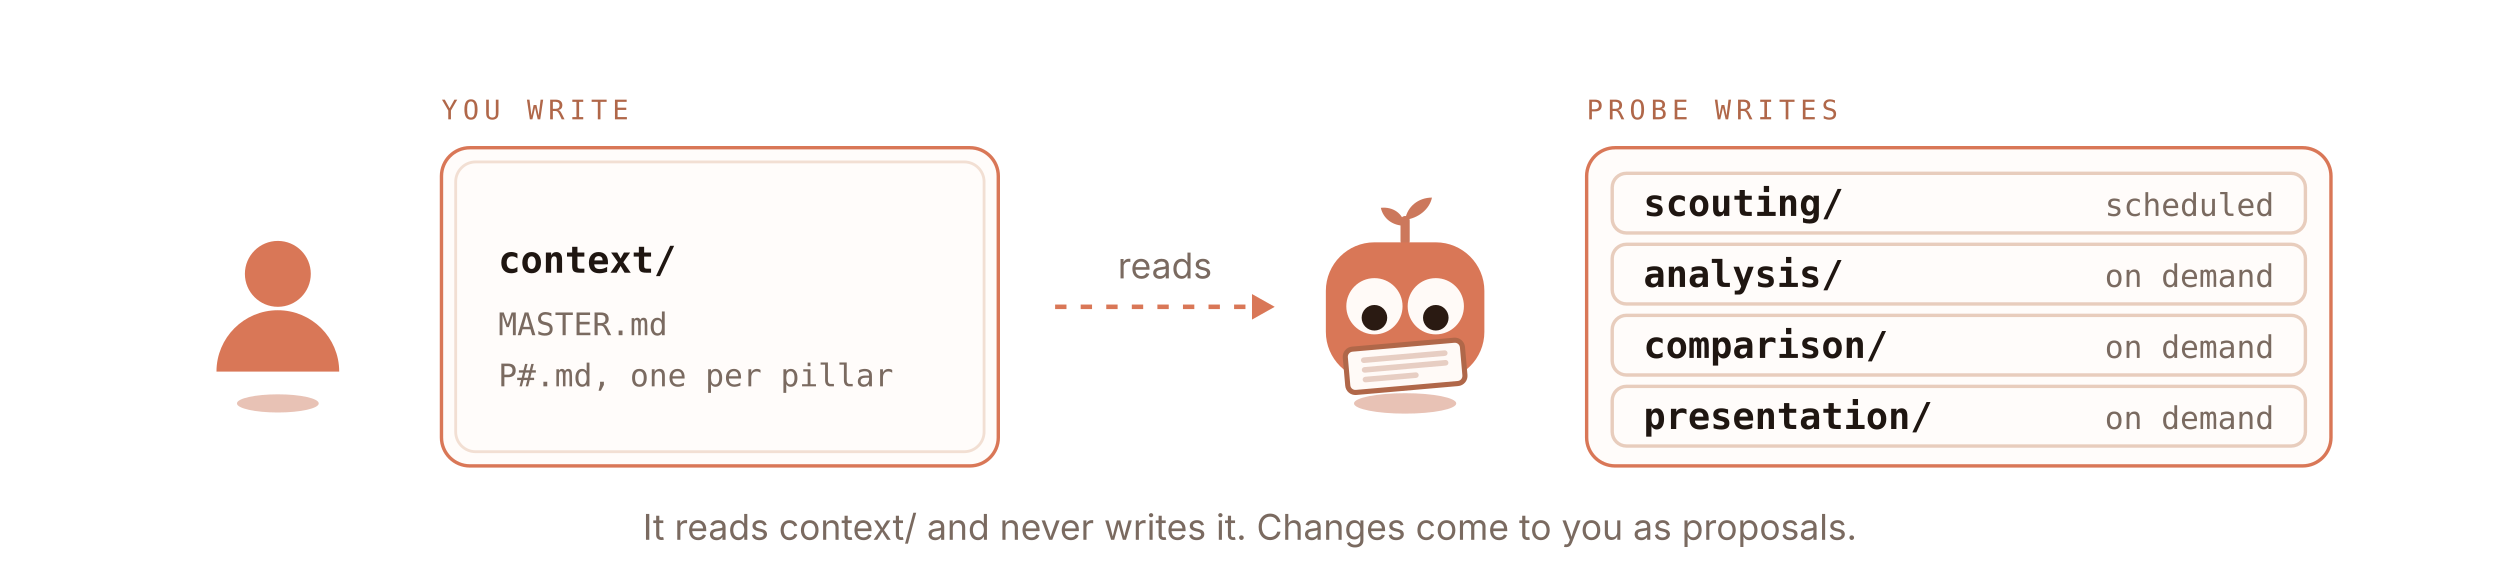
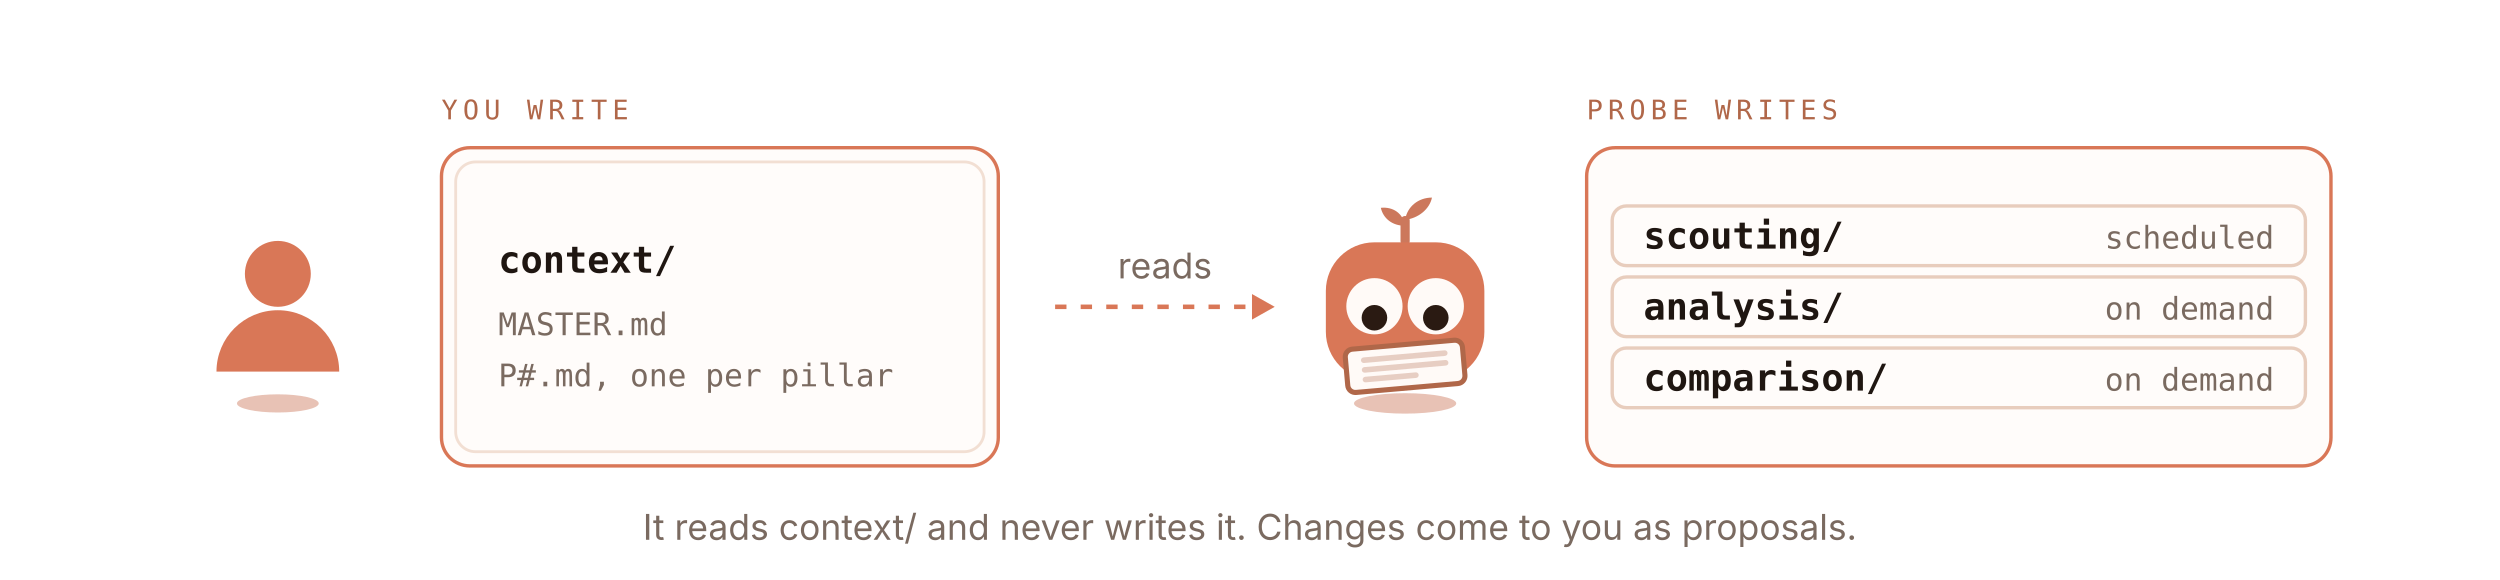
- <svg xmlns="http://www.w3.org/2000/svg" width="880" height="204" viewBox="0 0 880 204" role="img" aria-label="Who writes what: you write context/, and PROBE reads it and writes scouting/, analysis/, comparison/ and presentation/. Changes to context/ come to you as proposals.">
+ <svg xmlns="http://www.w3.org/2000/svg" width="880" height="204" viewBox="0 0 880 204" role="img" aria-label="Who writes what: you write context/, and PROBE reads it and writes scouting/, analysis/ and comparison/. Changes to context/ come to you as proposals.">
  <style>
    .hull   { fill: #D97757; }
    .iris   { fill: #FFFAF7; }
    .pupil  { fill: #2A1A12; }
    .stem   { stroke: #CC785C; stroke-width: 3.6; stroke-linecap: round; fill: none; }
    .leaf   { fill: #CC785C; }
    .page   { fill: #FFFAF7; stroke: #B06749; stroke-width: 2; }
    .line   { fill: #B06749; opacity: .3; }
    .shadow { fill: #CC785C; opacity: .45; }
    .dim    { fill: #C4B6AE; }
    .dimst  { stroke: #B3A49B; stroke-width: 3.6; stroke-linecap: round; fill: none; }
    .dimbe  { fill: #B3A49B; }
    .cross  { fill: none; stroke: #6B5A50; stroke-width: 3.2; stroke-linecap: round; }
    .mug    { fill: #FFFAF7; stroke: #B06749; stroke-width: 2; stroke-linejoin: round; }
    .handle { fill: none; stroke: #B06749; stroke-width: 2.4; stroke-linecap: round; }
    .brew   { fill: #B06749; }
    .steam  { fill: none; stroke: #CC785C; stroke-width: 2.2; stroke-linecap: round; opacity: 0; }
    .rig    { animation: bob 3.4s ease-in-out infinite; }
    .sprout { transform-box: view-box; transform-origin: 48px 27px;
              animation: sway 3.2s ease-in-out infinite; }
    .lid    { transform-box: fill-box; transform-origin: 50% 50%;
              animation: blink 7s ease-in-out infinite; }
    .readp  { animation: read 3.6s ease-in-out infinite; }
    .l1     { animation: lit 4.8s ease-in-out infinite; }
    .l2     { animation: lit 4.8s ease-in-out 1.6s infinite; }
    .l3     { animation: lit 4.8s ease-in-out 3.2s infinite; }
    .s1     { animation: steam 3.8s ease-in-out infinite; }
    .s2     { animation: steam 3.8s ease-in-out 1.9s infinite; }
    .breathe { animation: breathe 4.6s ease-in-out infinite; }
    .drift  { transform-box: fill-box; transform-origin: 50% 100%;
              animation: drift 4.6s ease-in-out infinite; }
    @keyframes bob   { 0%, 100% { transform: translateY(0); } 50% { transform: translateY(-3px); } }
    @keyframes sway  { 0%, 100% { transform: rotate(-5deg); } 50% { transform: rotate(5deg); } }
    @keyframes blink { 0%, 44%, 50%, 100% { transform: scaleY(1); } 47% { transform: scaleY(.08); } }
    @keyframes read  { 0% { transform: translateX(-2.4px); } 72% { transform: translateX(2.4px); }
                       86%, 100% { transform: translateX(-2.4px); } }
    @keyframes lit   { 0%, 28% { opacity: .95; } 34%, 100% { opacity: .3; } }
    @keyframes steam { 0% { opacity: 0; transform: translateY(2px); } 30%, 55% { opacity: .7; }
                       100% { opacity: 0; transform: translateY(-6px); } }
    @keyframes drift { 0%, 100% { transform: rotate(-3deg); } 50% { transform: rotate(3deg); } }
    @keyframes breathe { 0%, 100% { transform: translateY(0); } 50% { transform: translateY(-1.6px); } }

    .mine  { fill: #FFFCFA; stroke: #D97757; stroke-width: 1.2; }
    .matte { fill: none; stroke: #F2DFD3; stroke-width: 1; }
    .row   { fill: #FFFCFA; stroke: #E8CDBD; stroke-width: 1.2; }
    .eb    { fill: #B06749; font: 9.5px ui-monospace, SFMono-Regular, 'SF Mono', Menlo, Consolas, monospace; letter-spacing: 1.8px; }
    .p     { fill: #1F1611; font: 700 13px ui-monospace, SFMono-Regular, 'SF Mono', Menlo, Consolas, monospace; }
    .ps    { fill: #7A6A60; font: 11px ui-monospace, SFMono-Regular, 'SF Mono', Menlo, Consolas, monospace; }
    .note  { fill: #7A6A60; font: 12.5px system-ui, -apple-system, 'Segoe UI', 'Apple SD Gothic Neo', 'Noto Sans KR', sans-serif; }
    .wire  { fill: none; stroke: #D97757; stroke-width: 1.6; stroke-dasharray: 4 5;
             animation: march 1.2s linear infinite; }
    .head  { fill: #D97757; }
    @keyframes march { to { stroke-dashoffset: -18; } }
    @media (prefers-reduced-motion: reduce) {
      * { animation: none !important; }
    }
  </style>
  <g transform="translate(39.4 0)">
    <text class="eb" x="116" y="42">YOU WRITE</text>
    <g transform="translate(20 70.0) scale(0.8)">
      <ellipse class="shadow" cx="48" cy="90" rx="18" ry="4" />
      <g class="breathe">
        <circle class="hull" cx="48" cy="33" r="14.5" />
        <path class="hull" d="M21 76 a27 27 0 0 1 54 0 Z" />
      </g>
    </g>
    <rect class="mine" x="116" y="52" width="196" height="112" rx="10" />
    <rect class="matte" x="121" y="57" width="186" height="102" rx="7" />
    <text class="p" x="136" y="96.0">context/</text>
    <text class="ps" x="136" y="118.0">MASTER.md</text>
    <text class="ps" x="136" y="136.0">P#.md, one per pillar</text>
    <path class="wire" d="M332 108.0 H401.3" />
    <path class="head" d="M409.3 108.0 l-8 -4.5 v9 Z" />
    <text class="note" x="370.65" y="98.0" text-anchor="middle">reads</text>
    <g transform="translate(412 61.0) scale(0.9)">
      <ellipse class="shadow" cx="48" cy="90" rx="20" ry="4" />
      <g class="rig">
        <g class="sprout">
          <path class="stem" d="M48 26.5 V18.5" />
          <path class="leaf" d="M48 20.5 C43 20.6, 39.4 17.6, 38.5 13.5 C43.2 13, 47.2 15.6, 48 20.5 Z" />
          <path class="leaf" d="M48 18.2 C53.2 17.6, 57.6 14, 58.5 9.5 C53.2 9.5, 48.8 13, 48 18.2 Z" />
        </g>
        <rect class="hull" x="17" y="27" width="62" height="54" rx="19" />
        <g class="lid">
          <circle class="iris" cx="36" cy="52" r="11" />
          <g class="readp">
            <circle class="pupil" cx="36" cy="56.5" r="5" />
          </g>
        </g>
        <g class="lid">
          <circle class="iris" cx="60" cy="52" r="11" />
          <g class="readp">
            <circle class="pupil" cx="60" cy="56.5" r="5" />
          </g>
        </g>
        <g transform="rotate(-5 48 75.5)">
          <rect class="page" x="25" y="67" width="46" height="17" rx="3" />
          <rect class="line l1" x="31" y="70.6" width="34" height="2.2" rx="1.1" />
          <rect class="line l2" x="31" y="74.4" width="34" height="2.2" rx="1.1" />
          <rect class="line l3" x="31" y="78.2" width="22" height="2.2" rx="1.1" />
        </g>
      </g>
    </g>
    <text class="eb" x="519.1" y="42">PROBE WRITES</text>
    <rect class="mine" x="519.1" y="52" width="262" height="112" rx="10" />
-     <rect class="row" x="528.1" y="61" width="244" height="21" rx="5" />
-     <text class="p" x="539.1" y="76">scouting/</text>
-     <text class="ps" x="761.1" y="76" text-anchor="end">scheduled</text>
-     <rect class="row" x="528.1" y="86" width="244" height="21" rx="5" />
-     <text class="p" x="539.1" y="101">analysis/</text>
-     <text class="ps" x="761.1" y="101" text-anchor="end">on demand</text>
-     <rect class="row" x="528.1" y="111" width="244" height="21" rx="5" />
-     <text class="p" x="539.1" y="126">comparison/</text>
-     <text class="ps" x="761.1" y="126" text-anchor="end">on demand</text>
-     <rect class="row" x="528.1" y="136" width="244" height="21" rx="5" />
-     <text class="p" x="539.1" y="151">presentation/</text>
-     <text class="ps" x="761.1" y="151" text-anchor="end">on demand</text>
+     <rect class="row" x="528.1" y="72.5" width="244" height="21" rx="5" />
+     <text class="p" x="539.1" y="87.5">scouting/</text>
+     <text class="ps" x="761.1" y="87.5" text-anchor="end">scheduled</text>
+     <rect class="row" x="528.1" y="97.5" width="244" height="21" rx="5" />
+     <text class="p" x="539.1" y="112.5">analysis/</text>
+     <text class="ps" x="761.1" y="112.5" text-anchor="end">on demand</text>
+     <rect class="row" x="528.1" y="122.5" width="244" height="21" rx="5" />
+     <text class="p" x="539.1" y="137.5">comparison/</text>
+     <text class="ps" x="761.1" y="137.5" text-anchor="end">on demand</text>
    <text class="note" x="400.55" y="190" text-anchor="middle">It reads context/ and never writes it. Changes come to you as proposals.</text>
  </g>
</svg>
